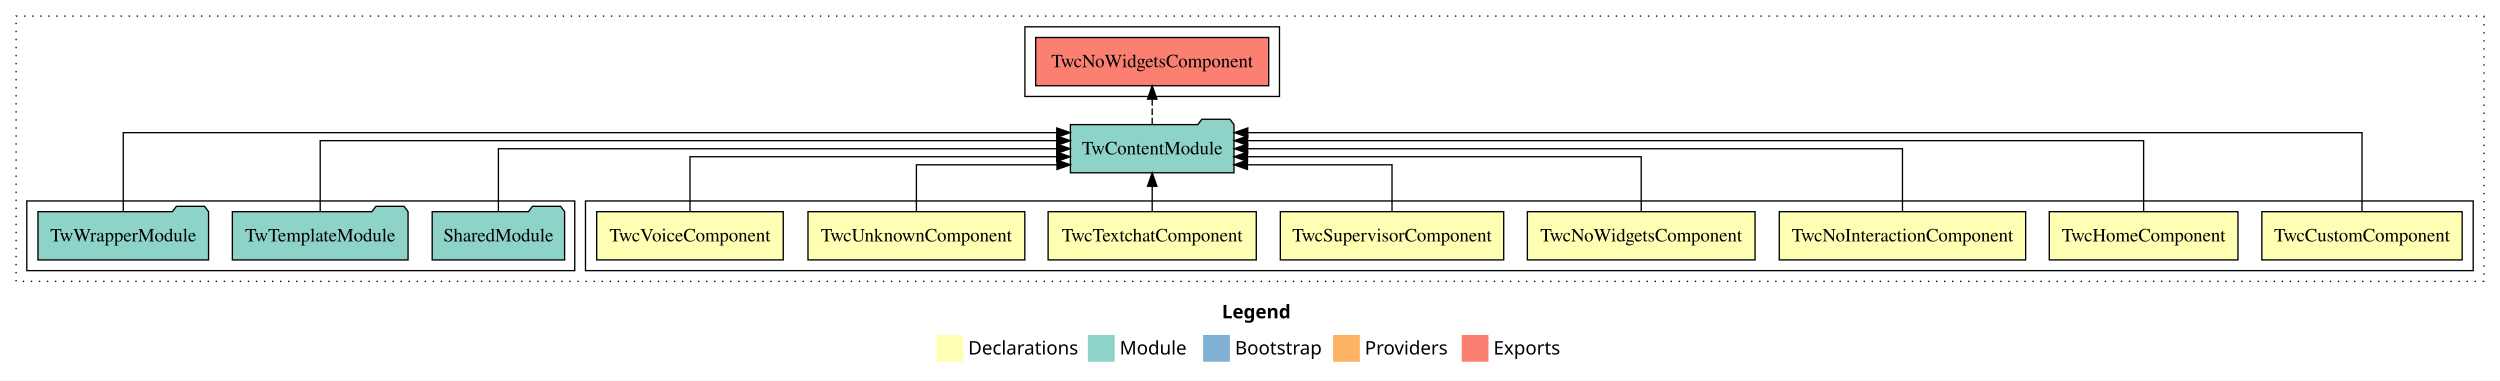
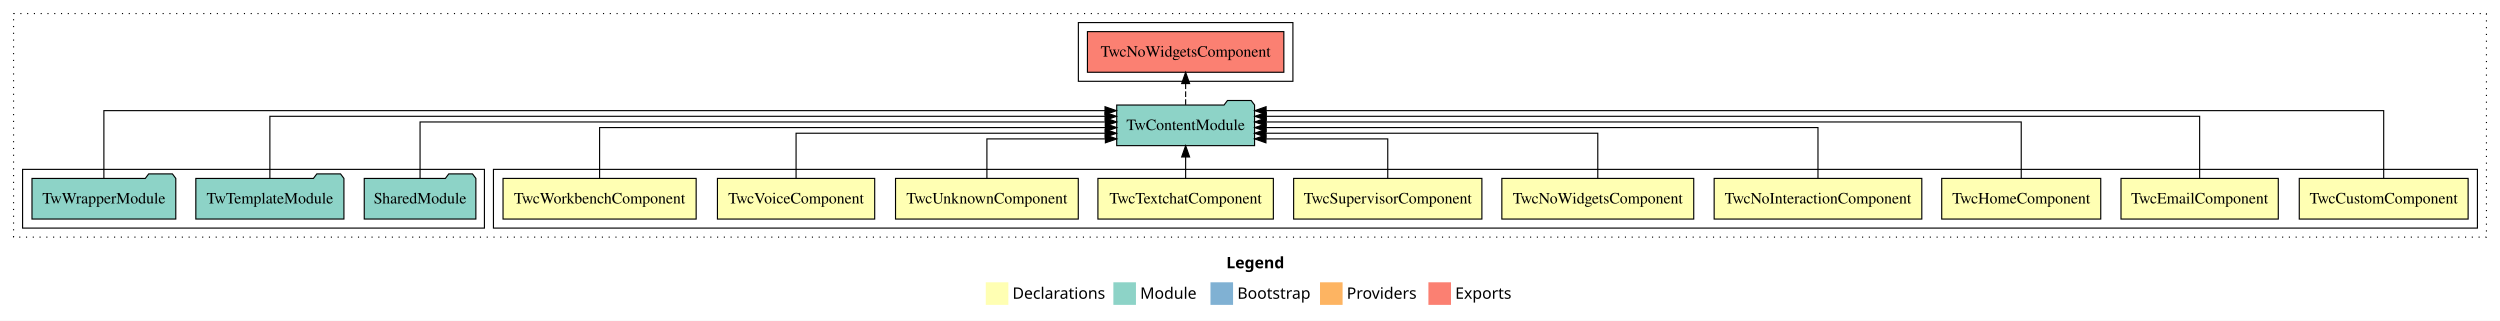
- <svg xmlns="http://www.w3.org/2000/svg" width="1866pt" height="284pt" viewBox="0.00 0.00 1866.00 284.00">
+ <svg xmlns="http://www.w3.org/2000/svg" width="2214pt" height="284pt" viewBox="0.00 0.00 2214.00 284.00">
  <g id="graph0" class="graph" transform="scale(1 1) rotate(0) translate(4 280)">
-     <polygon fill="#ffffff" stroke="transparent" points="-4,4 -4,-280 1862,-280 1862,4 -4,4" />
-     <text text-anchor="start" x="908.009" y="-42.4" font-family="sans-serif" font-weight="bold" font-size="14.00" fill="#000000">Legend</text>
-     <polygon fill="#ffffb3" stroke="transparent" points="695,-10 695,-30 715,-30 715,-10 695,-10" />
-     <text text-anchor="start" x="718.629" y="-15.4" font-family="sans-serif" font-size="14.00" fill="#000000">  Declarations</text>
-     <polygon fill="#8dd3c7" stroke="transparent" points="808,-10 808,-30 828,-30 828,-10 808,-10" />
-     <text text-anchor="start" x="831.725" y="-15.4" font-family="sans-serif" font-size="14.00" fill="#000000">  Module</text>
-     <polygon fill="#80b1d3" stroke="transparent" points="894,-10 894,-30 914,-30 914,-10 894,-10" />
-     <text text-anchor="start" x="917.781" y="-15.4" font-family="sans-serif" font-size="14.00" fill="#000000">  Bootstrap</text>
-     <polygon fill="#fdb462" stroke="transparent" points="991,-10 991,-30 1011,-30 1011,-10 991,-10" />
-     <text text-anchor="start" x="1014.673" y="-15.4" font-family="sans-serif" font-size="14.00" fill="#000000">  Providers</text>
-     <polygon fill="#fb8072" stroke="transparent" points="1087,-10 1087,-30 1107,-30 1107,-10 1087,-10" />
-     <text text-anchor="start" x="1110.726" y="-15.4" font-family="sans-serif" font-size="14.00" fill="#000000">  Exports</text>
+     <polygon fill="#ffffff" stroke="transparent" points="-4,4 -4,-280 2210,-280 2210,4 -4,4" />
+     <text text-anchor="start" x="1082.009" y="-42.4" font-family="sans-serif" font-weight="bold" font-size="14.00" fill="#000000">Legend</text>
+     <polygon fill="#ffffb3" stroke="transparent" points="869,-10 869,-30 889,-30 889,-10 869,-10" />
+     <text text-anchor="start" x="892.629" y="-15.4" font-family="sans-serif" font-size="14.00" fill="#000000">  Declarations</text>
+     <polygon fill="#8dd3c7" stroke="transparent" points="982,-10 982,-30 1002,-30 1002,-10 982,-10" />
+     <text text-anchor="start" x="1005.725" y="-15.4" font-family="sans-serif" font-size="14.00" fill="#000000">  Module</text>
+     <polygon fill="#80b1d3" stroke="transparent" points="1068,-10 1068,-30 1088,-30 1088,-10 1068,-10" />
+     <text text-anchor="start" x="1091.781" y="-15.4" font-family="sans-serif" font-size="14.00" fill="#000000">  Bootstrap</text>
+     <polygon fill="#fdb462" stroke="transparent" points="1165,-10 1165,-30 1185,-30 1185,-10 1165,-10" />
+     <text text-anchor="start" x="1188.673" y="-15.4" font-family="sans-serif" font-size="14.00" fill="#000000">  Providers</text>
+     <polygon fill="#fb8072" stroke="transparent" points="1261,-10 1261,-30 1281,-30 1281,-10 1261,-10" />
+     <text text-anchor="start" x="1284.726" y="-15.4" font-family="sans-serif" font-size="14.00" fill="#000000">  Exports</text>
    <g id="clust1" class="cluster">
-       <polygon fill="none" stroke="#000000" stroke-dasharray="1,5" points="8,-70 8,-268 1850,-268 1850,-70 8,-70" />
+       <polygon fill="none" stroke="#000000" stroke-dasharray="1,5" points="8,-70 8,-268 2198,-268 2198,-70 8,-70" />
    </g>
    <g id="clust2" class="cluster">
-       <polygon fill="none" stroke="#000000" points="433,-78 433,-130 1842,-130 1842,-78 433,-78" />
+       <polygon fill="none" stroke="#000000" points="433,-78 433,-130 2190,-130 2190,-78 433,-78" />
    </g>
-     <g id="clust11" class="cluster">
+     <g id="clust13" class="cluster">
      <polygon fill="none" stroke="#000000" points="16,-78 16,-130 425,-130 425,-78 16,-78" />
    </g>
-     <g id="clust12" class="cluster">
-       <polygon fill="none" stroke="#000000" points="761,-208 761,-260 951,-260 951,-208 761,-208" />
+     <g id="clust14" class="cluster">
+       <polygon fill="none" stroke="#000000" points="951,-208 951,-260 1141,-260 1141,-208 951,-208" />
    </g>
    <g id="node1" class="node">
-       <polygon fill="#ffffb3" stroke="#000000" points="1833.769,-122 1684.231,-122 1684.231,-86 1833.769,-86 1833.769,-122" />
-       <text text-anchor="middle" x="1759" y="-99.8" font-family="Times,serif" font-size="14.00" fill="#000000">TwcCustomComponent</text>
+       <polygon fill="#ffffb3" stroke="#000000" points="2181.769,-122 2032.231,-122 2032.231,-86 2181.769,-86 2181.769,-122" />
+       <text text-anchor="middle" x="2107" y="-99.8" font-family="Times,serif" font-size="14.00" fill="#000000">TwcCustomComponent</text>
+     </g>
+     <g id="node11" class="node">
+       <polygon fill="#8dd3c7" stroke="#000000" points="1107.042,-187 1104.042,-191 1083.042,-191 1080.042,-187 984.958,-187 984.958,-151 1107.042,-151 1107.042,-187" />
+       <text text-anchor="middle" x="1046" y="-164.8" font-family="Times,serif" font-size="14.00" fill="#000000">TwContentModule</text>
+     </g>
+     <g id="edge1" class="edge">
+       <path fill="none" stroke="#000000" d="M2107,-122.091C2107,-145.133 2107,-182 2107,-182 2107,-182 1117.242,-182 1117.242,-182" />
+       <polygon fill="#000000" stroke="#000000" points="1117.242,-178.5 1107.242,-182 1117.242,-185.5 1117.242,-178.5" />
+     </g>
+     <g id="node2" class="node">
+       <polygon fill="#ffffb3" stroke="#000000" points="2013.646,-122 1874.354,-122 1874.354,-86 2013.646,-86 2013.646,-122" />
+       <text text-anchor="middle" x="1944" y="-99.8" font-family="Times,serif" font-size="14.00" fill="#000000">TwcEmailComponent</text>
+     </g>
+     <g id="edge2" class="edge">
+       <path fill="none" stroke="#000000" d="M1944,-122.045C1944,-143.662 1944,-177 1944,-177 1944,-177 1117.37,-177 1117.37,-177" />
+       <polygon fill="#000000" stroke="#000000" points="1117.37,-173.5 1107.37,-177 1117.37,-180.5 1117.37,-173.5" />
+     </g>
+     <g id="node3" class="node">
+       <polygon fill="#ffffb3" stroke="#000000" points="1856.419,-122 1715.581,-122 1715.581,-86 1856.419,-86 1856.419,-122" />
+       <text text-anchor="middle" x="1786" y="-99.8" font-family="Times,serif" font-size="14.00" fill="#000000">TwcHomeComponent</text>
+     </g>
+     <g id="edge3" class="edge">
+       <path fill="none" stroke="#000000" d="M1786,-122.223C1786,-142.365 1786,-172 1786,-172 1786,-172 1117.187,-172 1117.187,-172" />
+       <polygon fill="#000000" stroke="#000000" points="1117.187,-168.5 1107.187,-172 1117.187,-175.5 1117.187,-168.5" />
+     </g>
+     <g id="node4" class="node">
+       <polygon fill="#ffffb3" stroke="#000000" points="1697.95,-122 1514.05,-122 1514.05,-86 1697.95,-86 1697.95,-122" />
+       <text text-anchor="middle" x="1606" y="-99.8" font-family="Times,serif" font-size="14.00" fill="#000000">TwcNoInteractionComponent</text>
+     </g>
+     <g id="edge4" class="edge">
+       <path fill="none" stroke="#000000" d="M1606,-122.222C1606,-140.828 1606,-167 1606,-167 1606,-167 1117.264,-167 1117.264,-167" />
+       <polygon fill="#000000" stroke="#000000" points="1117.264,-163.5 1107.264,-167 1117.264,-170.5 1117.264,-163.5" />
+     </g>
+     <g id="node5" class="node">
+       <polygon fill="#ffffb3" stroke="#000000" points="1495.968,-122 1326.032,-122 1326.032,-86 1495.968,-86 1495.968,-122" />
+       <text text-anchor="middle" x="1411" y="-99.8" font-family="Times,serif" font-size="14.00" fill="#000000">TwcNoWidgetsComponent</text>
+     </g>
+     <g id="edge5" class="edge">
+       <path fill="none" stroke="#000000" d="M1411,-122.034C1411,-139.06 1411,-162 1411,-162 1411,-162 1117.093,-162 1117.093,-162" />
+       <polygon fill="#000000" stroke="#000000" points="1117.093,-158.5 1107.093,-162 1117.093,-165.5 1117.093,-158.5" />
+     </g>
+     <g id="node6" class="node">
+       <polygon fill="#ffffb3" stroke="#000000" points="1308.36,-122 1141.64,-122 1141.64,-86 1308.36,-86 1308.36,-122" />
+       <text text-anchor="middle" x="1225" y="-99.8" font-family="Times,serif" font-size="14.00" fill="#000000">TwcSupervisorComponent</text>
+     </g>
+     <g id="edge6" class="edge">
+       <path fill="none" stroke="#000000" d="M1225,-122.24C1225,-137.571 1225,-157 1225,-157 1225,-157 1117.101,-157 1117.101,-157" />
+       <polygon fill="#000000" stroke="#000000" points="1117.101,-153.5 1107.101,-157 1117.101,-160.5 1117.101,-153.5" />
+     </g>
+     <g id="node7" class="node">
+       <polygon fill="#ffffb3" stroke="#000000" points="1123.684,-122 968.316,-122 968.316,-86 1123.684,-86 1123.684,-122" />
+       <text text-anchor="middle" x="1046" y="-99.8" font-family="Times,serif" font-size="14.00" fill="#000000">TwcTextchatComponent</text>
+     </g>
+     <g id="edge7" class="edge">
+       <path fill="none" stroke="#000000" d="M1046,-122.106C1046,-122.106 1046,-140.991 1046,-140.991" />
+       <polygon fill="#000000" stroke="#000000" points="1042.5,-140.991 1046,-150.991 1049.5,-140.991 1042.5,-140.991" />
+     </g>
+     <g id="node8" class="node">
+       <polygon fill="#ffffb3" stroke="#000000" points="950.92,-122 789.08,-122 789.08,-86 950.92,-86 950.92,-122" />
+       <text text-anchor="middle" x="870" y="-99.8" font-family="Times,serif" font-size="14.00" fill="#000000">TwcUnknownComponent</text>
+     </g>
+     <g id="edge8" class="edge">
+       <path fill="none" stroke="#000000" d="M870,-122.24C870,-137.571 870,-157 870,-157 870,-157 974.938,-157 974.938,-157" />
+       <polygon fill="#000000" stroke="#000000" points="974.938,-160.5 984.938,-157 974.938,-153.5 974.938,-160.5" />
    </g>
    <g id="node9" class="node">
-       <polygon fill="#8dd3c7" stroke="#000000" points="917.042,-187 914.042,-191 893.042,-191 890.042,-187 794.958,-187 794.958,-151 917.042,-151 917.042,-187" />
-       <text text-anchor="middle" x="856" y="-164.8" font-family="Times,serif" font-size="14.00" fill="#000000">TwContentModule</text>
+       <polygon fill="#ffffb3" stroke="#000000" points="770.633,-122 631.367,-122 631.367,-86 770.633,-86 770.633,-122" />
+       <text text-anchor="middle" x="701" y="-99.8" font-family="Times,serif" font-size="14.00" fill="#000000">TwcVoiceComponent</text>
    </g>
-     <g id="edge1" class="edge">
-       <path fill="none" stroke="#000000" d="M1759,-122.248C1759,-145.018 1759,-181 1759,-181 1759,-181 927.357,-181 927.357,-181" />
-       <polygon fill="#000000" stroke="#000000" points="927.357,-177.5 917.357,-181 927.357,-184.5 927.357,-177.5" />
-     </g>
-     <g id="node2" class="node">
-       <polygon fill="#ffffb3" stroke="#000000" points="1666.419,-122 1525.581,-122 1525.581,-86 1666.419,-86 1666.419,-122" />
-       <text text-anchor="middle" x="1596" y="-99.8" font-family="Times,serif" font-size="14.00" fill="#000000">TwcHomeComponent</text>
-     </g>
-     <g id="edge2" class="edge">
-       <path fill="none" stroke="#000000" d="M1596,-122.284C1596,-143.321 1596,-175 1596,-175 1596,-175 927.187,-175 927.187,-175" />
-       <polygon fill="#000000" stroke="#000000" points="927.187,-171.5 917.187,-175 927.187,-178.5 927.187,-171.5" />
-     </g>
-     <g id="node3" class="node">
-       <polygon fill="#ffffb3" stroke="#000000" points="1507.95,-122 1324.05,-122 1324.05,-86 1507.95,-86 1507.95,-122" />
-       <text text-anchor="middle" x="1416" y="-99.8" font-family="Times,serif" font-size="14.00" fill="#000000">TwcNoInteractionComponent</text>
-     </g>
-     <g id="edge3" class="edge">
-       <path fill="none" stroke="#000000" d="M1416,-122.106C1416,-141.339 1416,-169 1416,-169 1416,-169 927.264,-169 927.264,-169" />
-       <polygon fill="#000000" stroke="#000000" points="927.264,-165.5 917.264,-169 927.264,-172.5 927.264,-165.5" />
-     </g>
-     <g id="node4" class="node">
-       <polygon fill="#ffffb3" stroke="#000000" points="1305.968,-122 1136.032,-122 1136.032,-86 1305.968,-86 1305.968,-122" />
-       <text text-anchor="middle" x="1221" y="-99.8" font-family="Times,serif" font-size="14.00" fill="#000000">TwcNoWidgetsComponent</text>
-     </g>
-     <g id="edge4" class="edge">
-       <path fill="none" stroke="#000000" d="M1221,-122.022C1221,-139.373 1221,-163 1221,-163 1221,-163 927.093,-163 927.093,-163" />
-       <polygon fill="#000000" stroke="#000000" points="927.093,-159.5 917.093,-163 927.093,-166.5 927.093,-159.5" />
-     </g>
-     <g id="node5" class="node">
-       <polygon fill="#ffffb3" stroke="#000000" points="1118.36,-122 951.64,-122 951.64,-86 1118.36,-86 1118.36,-122" />
-       <text text-anchor="middle" x="1035" y="-99.8" font-family="Times,serif" font-size="14.00" fill="#000000">TwcSupervisorComponent</text>
-     </g>
-     <g id="edge5" class="edge">
-       <path fill="none" stroke="#000000" d="M1035,-122.24C1035,-137.571 1035,-157 1035,-157 1035,-157 927.101,-157 927.101,-157" />
-       <polygon fill="#000000" stroke="#000000" points="927.101,-153.5 917.101,-157 927.101,-160.5 927.101,-153.5" />
-     </g>
-     <g id="node6" class="node">
-       <polygon fill="#ffffb3" stroke="#000000" points="933.684,-122 778.316,-122 778.316,-86 933.684,-86 933.684,-122" />
-       <text text-anchor="middle" x="856" y="-99.8" font-family="Times,serif" font-size="14.00" fill="#000000">TwcTextchatComponent</text>
-     </g>
-     <g id="edge6" class="edge">
-       <path fill="none" stroke="#000000" d="M856,-122.106C856,-122.106 856,-140.991 856,-140.991" />
-       <polygon fill="#000000" stroke="#000000" points="852.5,-140.991 856,-150.991 859.5,-140.991 852.5,-140.991" />
-     </g>
-     <g id="node7" class="node">
-       <polygon fill="#ffffb3" stroke="#000000" points="760.92,-122 599.08,-122 599.08,-86 760.92,-86 760.92,-122" />
-       <text text-anchor="middle" x="680" y="-99.8" font-family="Times,serif" font-size="14.00" fill="#000000">TwcUnknownComponent</text>
-     </g>
-     <g id="edge7" class="edge">
-       <path fill="none" stroke="#000000" d="M680,-122.24C680,-137.571 680,-157 680,-157 680,-157 784.938,-157 784.938,-157" />
-       <polygon fill="#000000" stroke="#000000" points="784.938,-160.5 794.938,-157 784.938,-153.5 784.938,-160.5" />
-     </g>
-     <g id="node8" class="node">
-       <polygon fill="#ffffb3" stroke="#000000" points="580.633,-122 441.367,-122 441.367,-86 580.633,-86 580.633,-122" />
-       <text text-anchor="middle" x="511" y="-99.8" font-family="Times,serif" font-size="14.00" fill="#000000">TwcVoiceComponent</text>
-     </g>
-     <g id="edge8" class="edge">
-       <path fill="none" stroke="#000000" d="M511,-122.022C511,-139.373 511,-163 511,-163 511,-163 784.718,-163 784.718,-163" />
-       <polygon fill="#000000" stroke="#000000" points="784.718,-166.5 794.718,-163 784.718,-159.5 784.718,-166.5" />
-     </g>
-     <g id="node13" class="node">
-       <polygon fill="#fb8072" stroke="#000000" points="942.968,-252 769.032,-252 769.032,-216 942.968,-216 942.968,-252" />
-       <text text-anchor="middle" x="856" y="-229.8" font-family="Times,serif" font-size="14.00" fill="#000000">TwcNoWidgetsComponent </text>
-     </g>
-     <g id="edge12" class="edge">
-       <path fill="none" stroke="#000000" stroke-dasharray="5,2" d="M856,-187.106C856,-187.106 856,-205.991 856,-205.991" />
-       <polygon fill="#000000" stroke="#000000" points="852.5,-205.991 856,-215.991 859.5,-205.991 852.5,-205.991" />
+     <g id="edge9" class="edge">
+       <path fill="none" stroke="#000000" d="M701,-122.034C701,-139.06 701,-162 701,-162 701,-162 974.718,-162 974.718,-162" />
+       <polygon fill="#000000" stroke="#000000" points="974.718,-165.5 984.718,-162 974.718,-158.5 974.718,-165.5" />
    </g>
    <g id="node10" class="node">
+       <polygon fill="#ffffb3" stroke="#000000" points="612.511,-122 441.489,-122 441.489,-86 612.511,-86 612.511,-122" />
+       <text text-anchor="middle" x="527" y="-99.8" font-family="Times,serif" font-size="14.00" fill="#000000">TwcWorkbenchComponent</text>
+     </g>
+     <g id="edge10" class="edge">
+       <path fill="none" stroke="#000000" d="M527,-122.222C527,-140.828 527,-167 527,-167 527,-167 974.938,-167 974.938,-167" />
+       <polygon fill="#000000" stroke="#000000" points="974.938,-170.5 984.938,-167 974.938,-163.5 974.938,-170.5" />
+     </g>
+     <g id="node15" class="node">
+       <polygon fill="#fb8072" stroke="#000000" points="1132.968,-252 959.032,-252 959.032,-216 1132.968,-216 1132.968,-252" />
+       <text text-anchor="middle" x="1046" y="-229.8" font-family="Times,serif" font-size="14.00" fill="#000000">TwcNoWidgetsComponent </text>
+     </g>
+     <g id="edge14" class="edge">
+       <path fill="none" stroke="#000000" stroke-dasharray="5,2" d="M1046,-187.106C1046,-187.106 1046,-205.991 1046,-205.991" />
+       <polygon fill="#000000" stroke="#000000" points="1042.5,-205.991 1046,-215.991 1049.5,-205.991 1042.5,-205.991" />
+     </g>
+     <g id="node12" class="node">
      <polygon fill="#8dd3c7" stroke="#000000" points="417.423,-122 414.423,-126 393.423,-126 390.423,-122 318.577,-122 318.577,-86 417.423,-86 417.423,-122" />
      <text text-anchor="middle" x="368" y="-99.8" font-family="Times,serif" font-size="14.00" fill="#000000">SharedModule</text>
    </g>
-     <g id="edge9" class="edge">
-       <path fill="none" stroke="#000000" d="M368,-122.106C368,-141.339 368,-169 368,-169 368,-169 784.689,-169 784.689,-169" />
-       <polygon fill="#000000" stroke="#000000" points="784.689,-172.5 794.689,-169 784.689,-165.5 784.689,-172.5" />
+     <g id="edge11" class="edge">
+       <path fill="none" stroke="#000000" d="M368,-122.223C368,-142.365 368,-172 368,-172 368,-172 974.936,-172 974.936,-172" />
+       <polygon fill="#000000" stroke="#000000" points="974.936,-175.5 984.936,-172 974.936,-168.5 974.936,-175.5" />
    </g>
-     <g id="node11" class="node">
+     <g id="node13" class="node">
      <polygon fill="#8dd3c7" stroke="#000000" points="300.577,-122 297.577,-126 276.577,-126 273.577,-122 169.423,-122 169.423,-86 300.577,-86 300.577,-122" />
      <text text-anchor="middle" x="235" y="-99.8" font-family="Times,serif" font-size="14.00" fill="#000000">TwTemplateModule</text>
    </g>
-     <g id="edge10" class="edge">
-       <path fill="none" stroke="#000000" d="M235,-122.284C235,-143.321 235,-175 235,-175 235,-175 784.757,-175 784.757,-175" />
-       <polygon fill="#000000" stroke="#000000" points="784.757,-178.5 794.757,-175 784.757,-171.5 784.757,-178.5" />
+     <g id="edge12" class="edge">
+       <path fill="none" stroke="#000000" d="M235,-122.045C235,-143.662 235,-177 235,-177 235,-177 974.711,-177 974.711,-177" />
+       <polygon fill="#000000" stroke="#000000" points="974.711,-180.5 984.711,-177 974.711,-173.5 974.711,-180.5" />
    </g>
-     <g id="node12" class="node">
+     <g id="node14" class="node">
      <polygon fill="#8dd3c7" stroke="#000000" points="151.674,-122 148.674,-126 127.674,-126 124.674,-122 24.326,-122 24.326,-86 151.674,-86 151.674,-122" />
      <text text-anchor="middle" x="88" y="-99.8" font-family="Times,serif" font-size="14.00" fill="#000000">TwWrapperModule</text>
    </g>
-     <g id="edge11" class="edge">
-       <path fill="none" stroke="#000000" d="M88,-122.248C88,-145.018 88,-181 88,-181 88,-181 784.772,-181 784.772,-181" />
-       <polygon fill="#000000" stroke="#000000" points="784.772,-184.5 794.772,-181 784.772,-177.5 784.772,-184.5" />
+     <g id="edge13" class="edge">
+       <path fill="none" stroke="#000000" d="M88,-122.091C88,-145.133 88,-182 88,-182 88,-182 974.615,-182 974.615,-182" />
+       <polygon fill="#000000" stroke="#000000" points="974.615,-185.5 984.615,-182 974.615,-178.5 974.615,-185.5" />
    </g>
  </g>
</svg>
